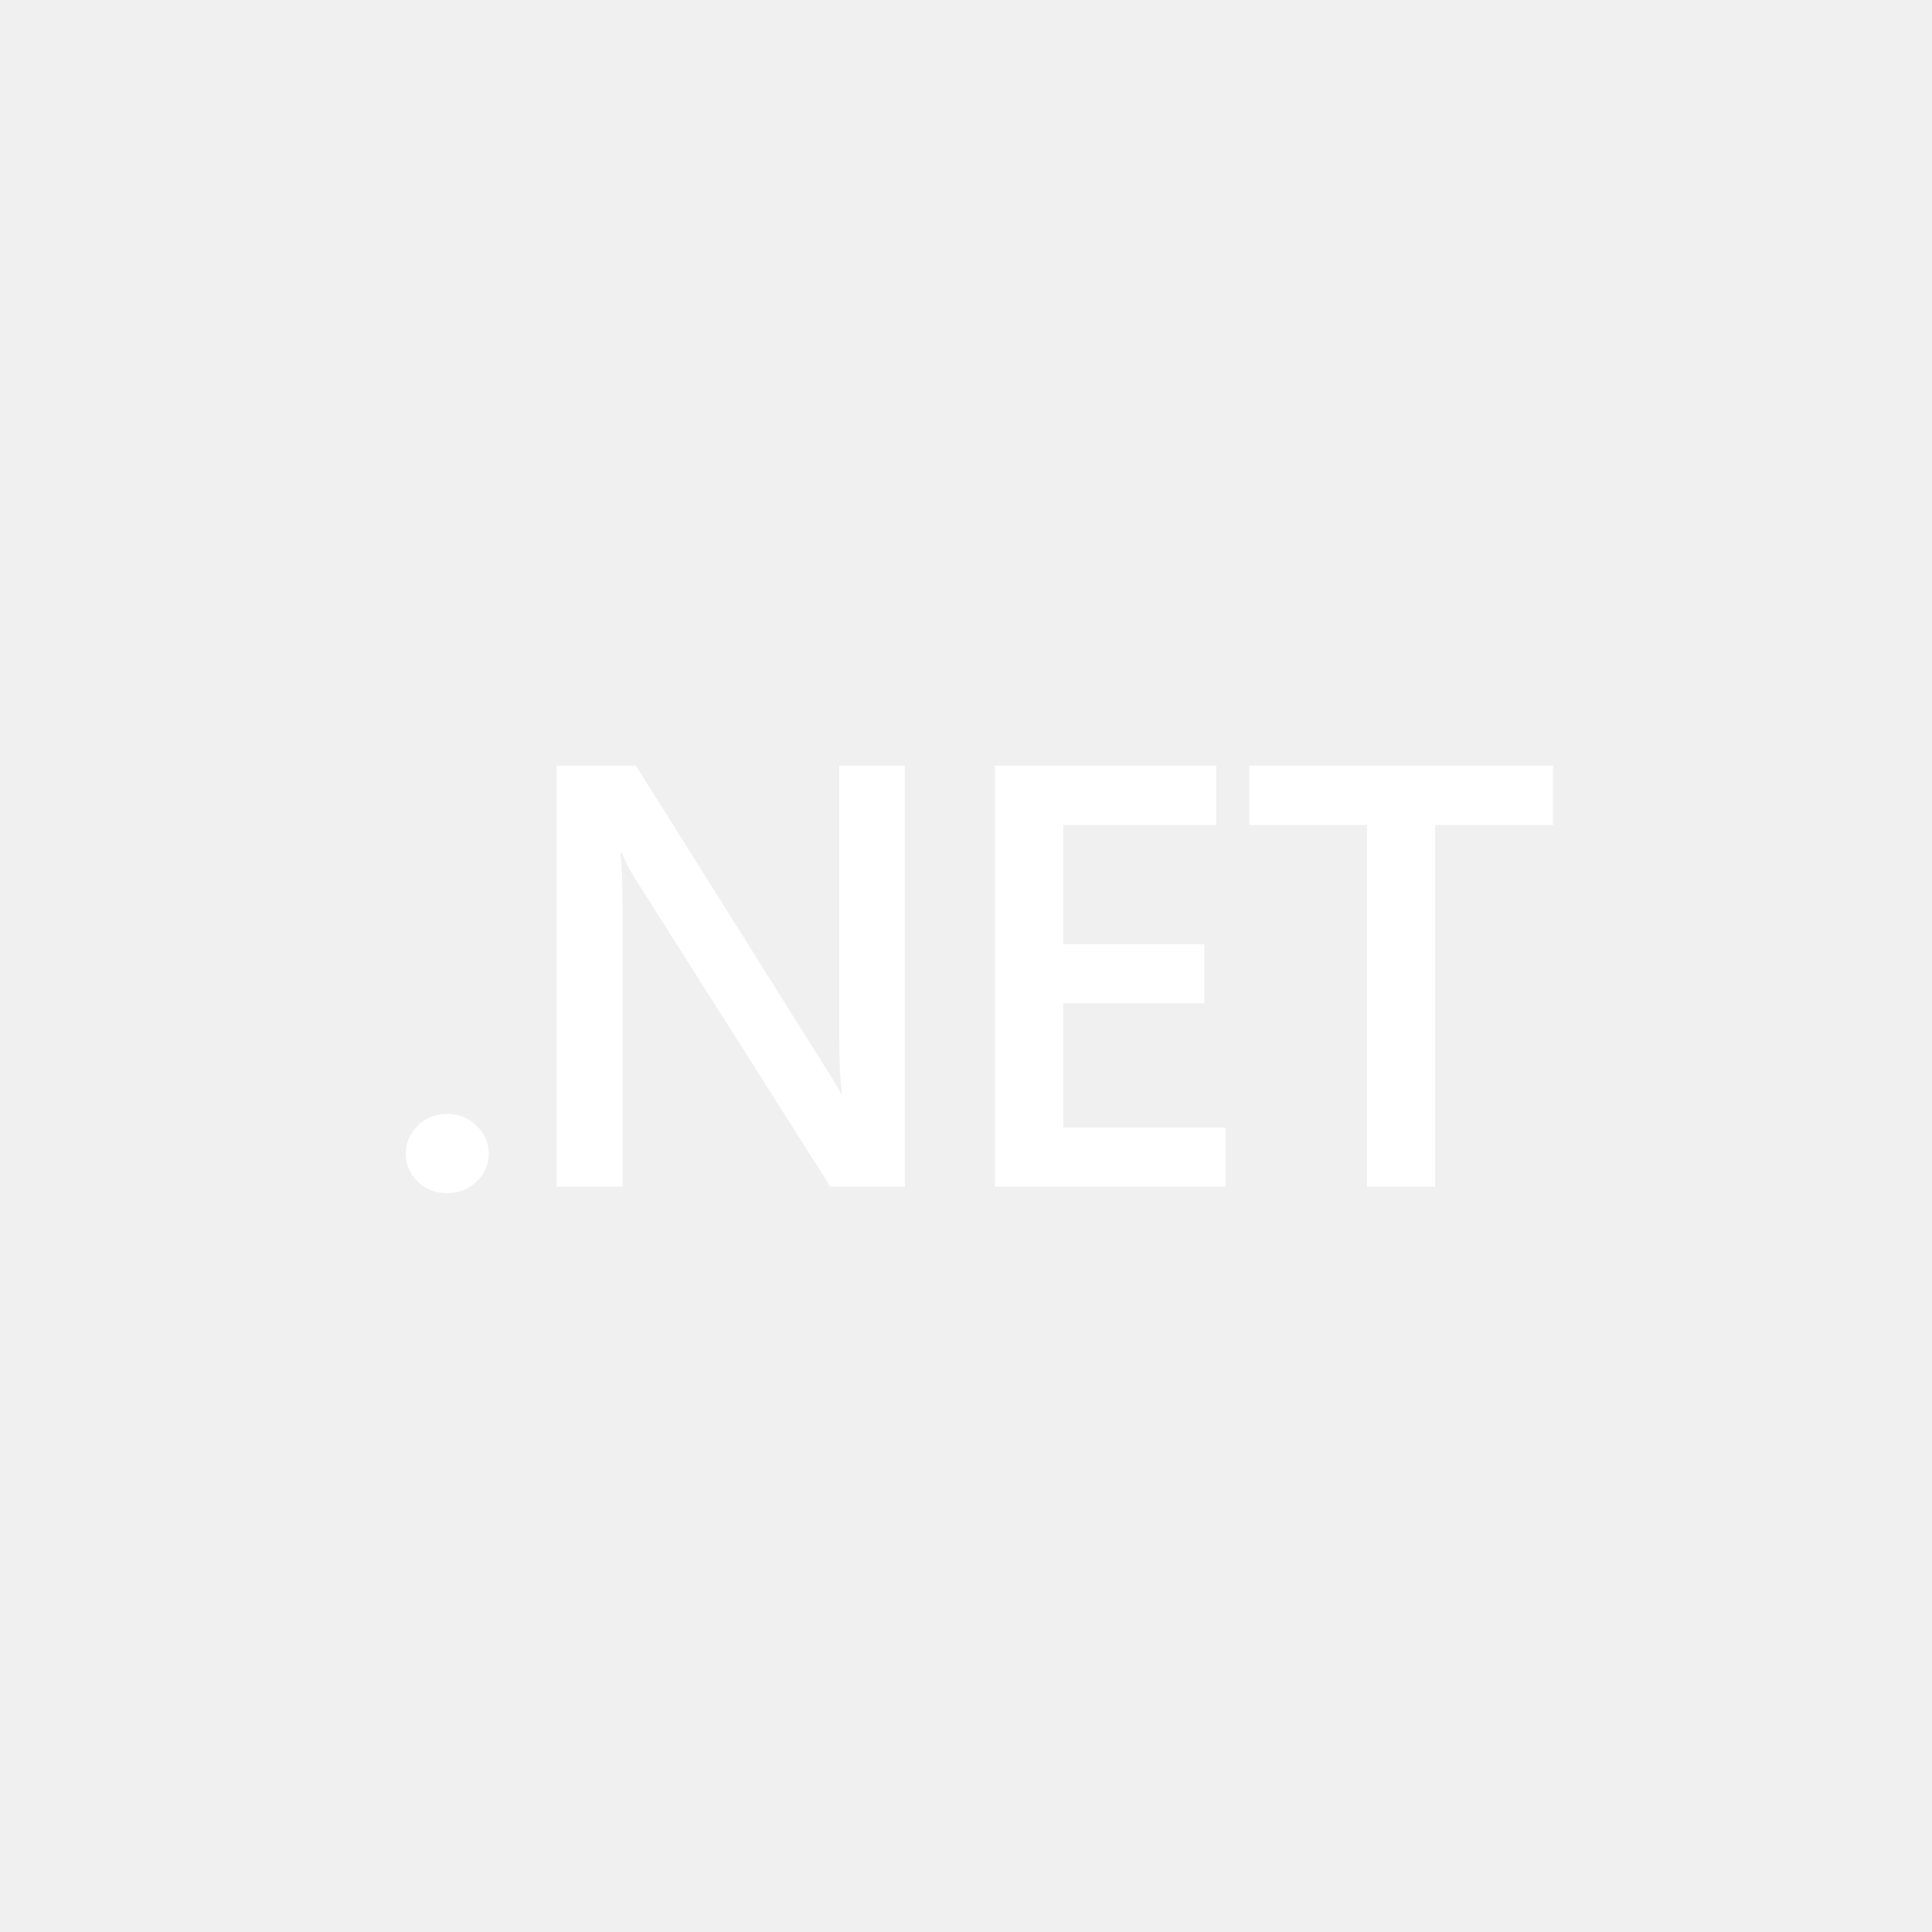
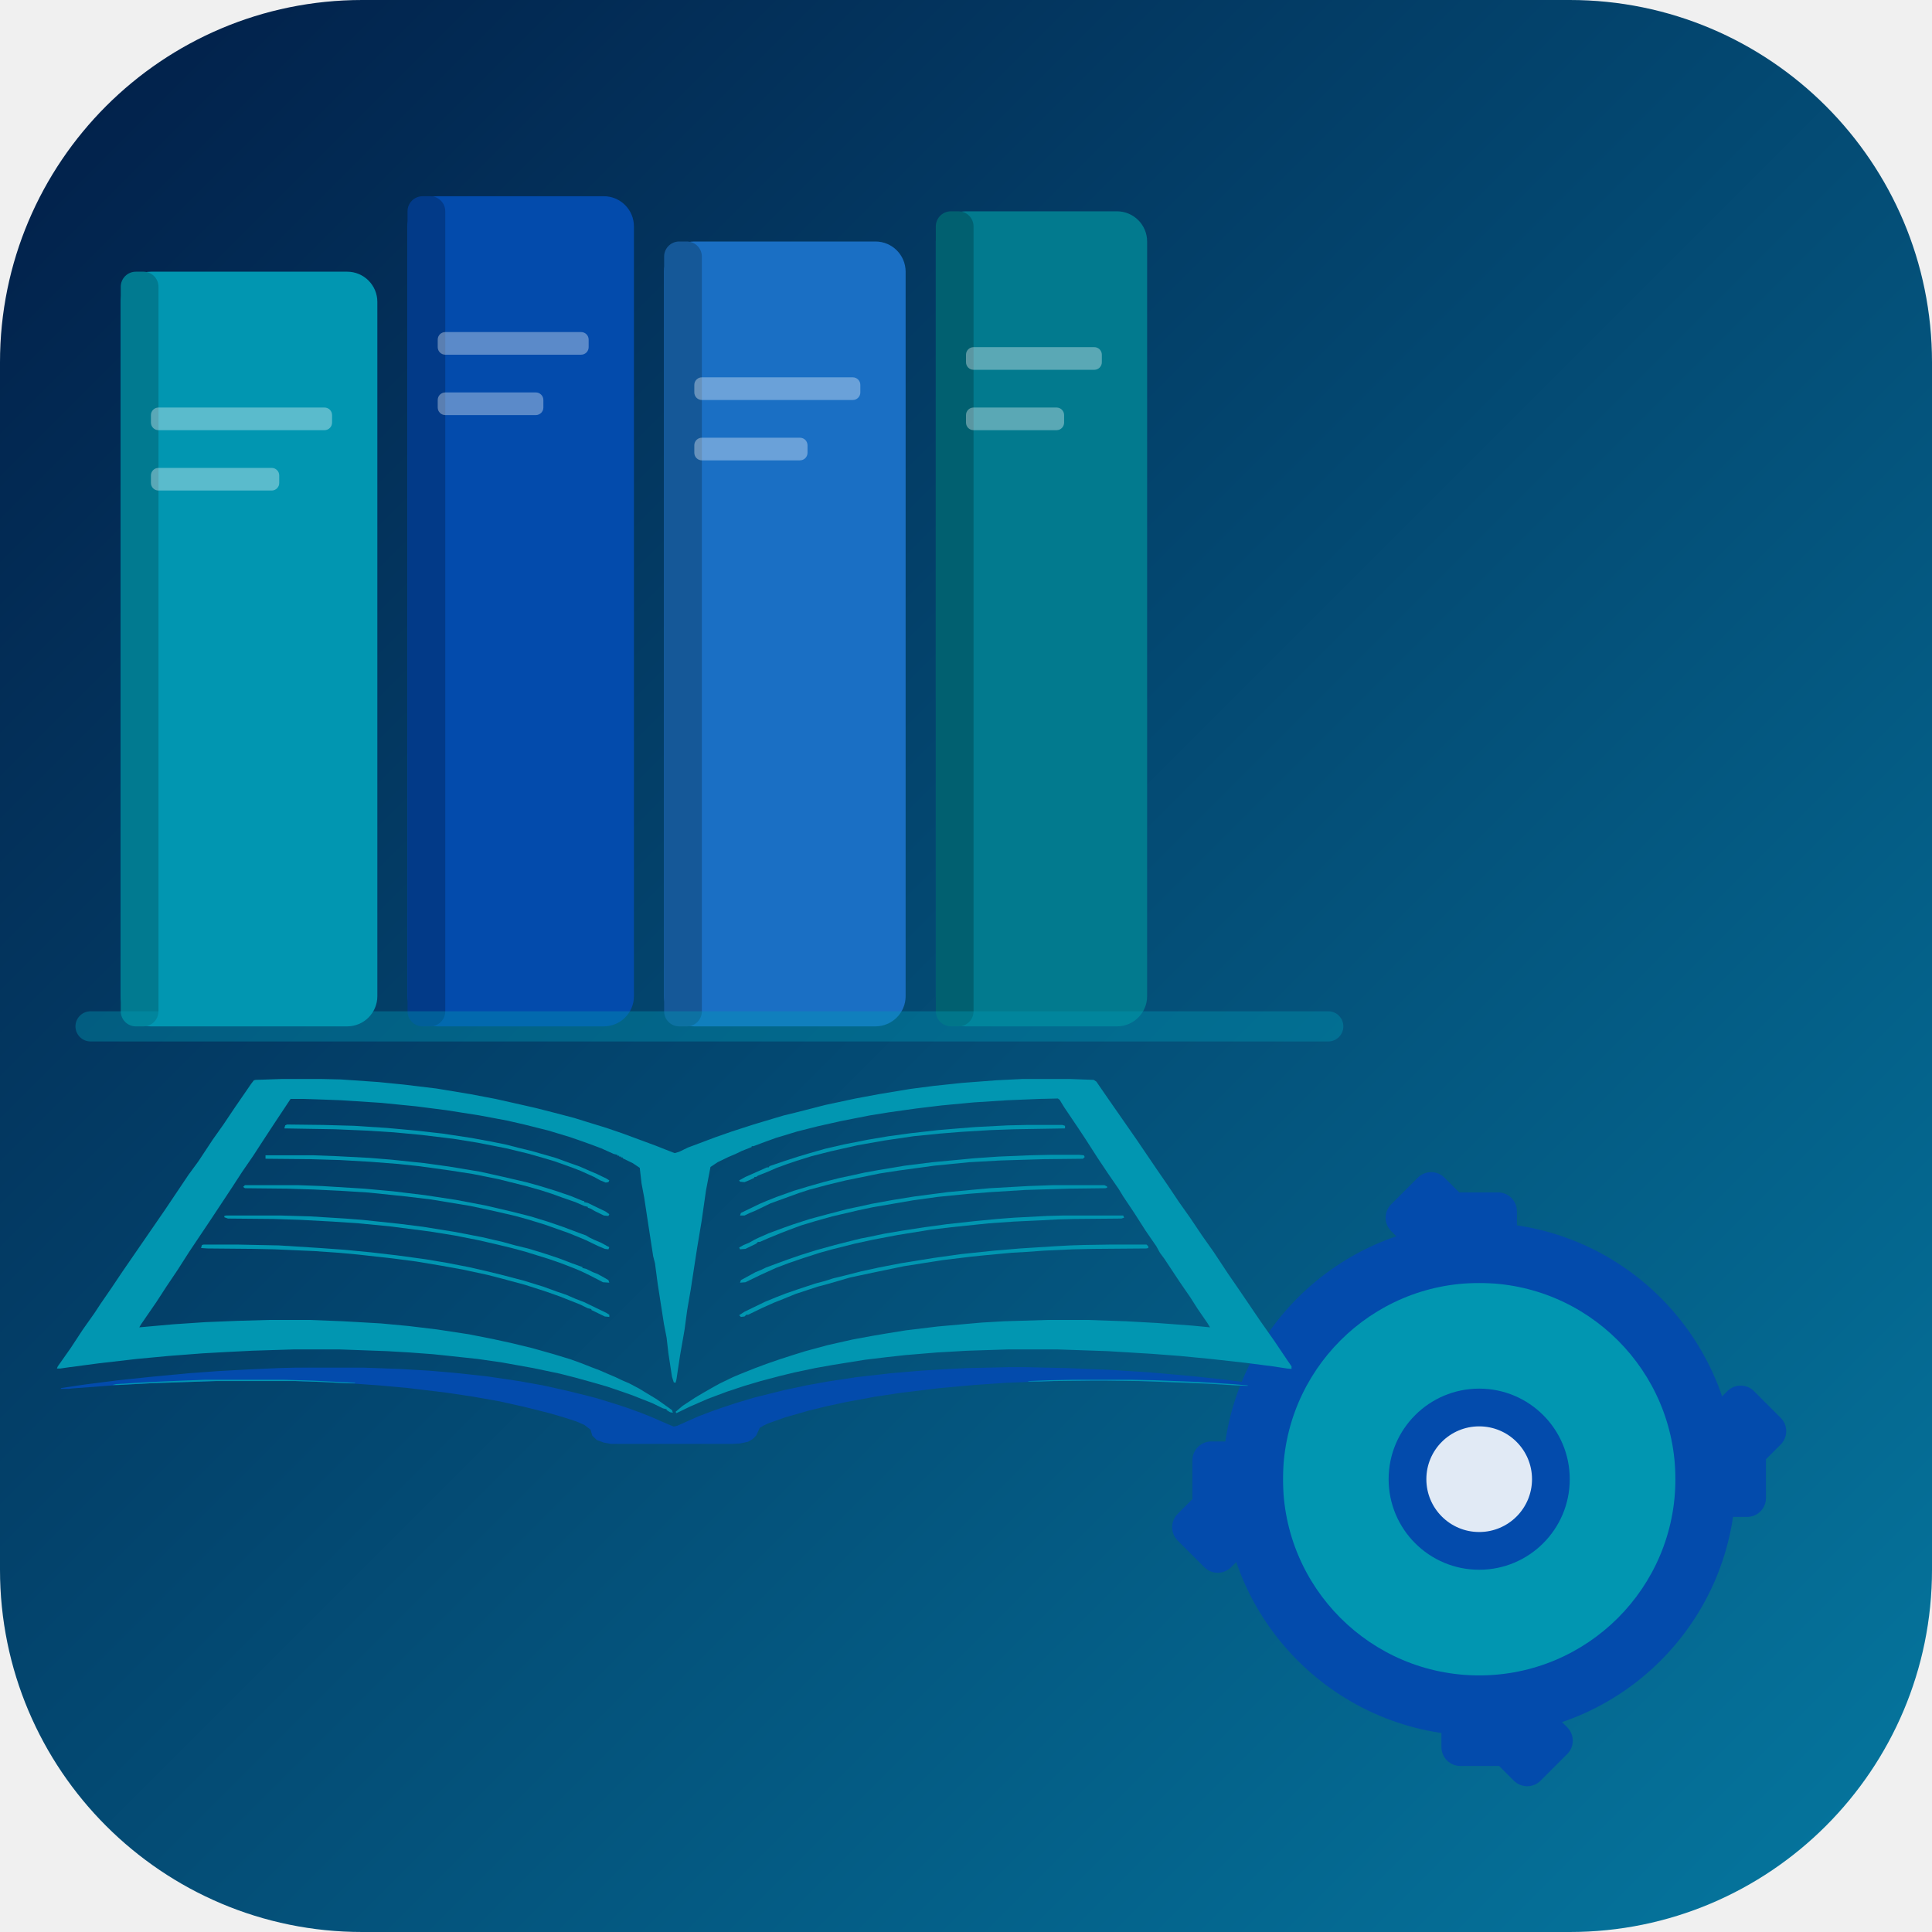
- <svg xmlns="http://www.w3.org/2000/svg" width="456" height="456" viewBox="0 0 456 456" version="1.1" xml:space="preserve" style="fill-rule:evenodd;clip-rule:evenodd;stroke-linejoin:round;stroke-miterlimit:2;">
-   <path d="m 105.5,281.609 c -2.703,0 -5.001,-0.9 -6.893,-2.702 -1.892,-1.848 -2.838,-4.042 -2.838,-6.582 0,-2.587 0.946,-4.804 2.838,-6.652 1.892,-1.848 4.19,-2.772 6.893,-2.772 2.748,0 5.068,0.924 6.96,2.772 1.937,1.848 2.906,4.064 2.906,6.652 0,2.54 -0.968,4.734 -2.906,6.582 -1.892,1.802 -4.212,2.702 -6.96,2.702 z" style="fill:#ffffff;fill-rule:nonzero;stroke-width:0.838" />
-   <path d="M 213.561,280.084 H 195.99 L 149.7,207.054 c -1.171,-1.848 -2.14,-3.765 -2.906,-5.751 h -0.406 c 0.361,2.125 0.541,6.675 0.541,13.65 v 65.132 h -15.543 v -99.36 h 18.719 l 44.737,71.298 c 1.892,2.957 3.109,4.989 3.649,6.098 h 0.27 c -0.45,-2.632 -0.676,-7.09 -0.676,-13.373 v -64.023 h 15.476 z" style="fill:#ffffff;fill-rule:nonzero;stroke-width:0.838" />
-   <path d="m 289.251,280.084 h -54.401 v -99.36 h 52.238 v 13.997 h -36.154 v 28.131 h 33.316 v 13.927 h -33.316 v 29.378 h 38.316 z" style="fill:#ffffff;fill-rule:nonzero;stroke-width:0.838" />
-   <path d="M 366.565,194.721 H 338.722 v 85.363 h -16.084 v -85.363 h -27.775 v -13.997 h 71.701 z" style="fill:#ffffff;fill-rule:nonzero;stroke-width:0.838" />
+ <svg xmlns="http://www.w3.org/2000/svg" width="256" height="256" viewBox="0 0 256 256" version="1.1" id="svg29">
+   <defs id="defs2">
+     <linearGradient id="bg" x1="0" y1="0" x2="1" y2="1">
+       <stop offset="0%" stop-color="#021d47" id="stop1" />
+       <stop offset="100%" stop-color="#0578a0" id="stop2" />
+     </linearGradient>
+   </defs>
+   <rect width="256" height="256" rx="48" fill="url(#bg)" id="rect2" />
+   <rect x="16" y="36" width="34" height="100" rx="4" fill="#0196b1" id="rect3" />
+   <rect x="16" y="36" width="5" height="100" rx="2" fill="#017a90" id="rect4" />
+   <rect x="20" y="54" width="24" height="3" rx="1" fill="white" opacity="0.35" id="rect5" />
+   <rect x="20" y="62" width="17" height="3" rx="1" fill="white" opacity="0.35" id="rect6" />
+   <rect x="54" y="26" width="30" height="110" rx="4" fill="#034bac" id="rect7" />
+   <rect x="54" y="26" width="5" height="110" rx="2" fill="#023a88" id="rect8" />
+   <rect x="58" y="44" width="20" height="3" rx="1" fill="white" opacity="0.35" id="rect9" />
+   <rect x="58" y="52" width="14" height="3" rx="1" fill="white" opacity="0.35" id="rect10" />
+   <rect x="88" y="32" width="32" height="104" rx="4" fill="#1a6fc4" id="rect11" />
+   <rect x="88" y="32" width="5" height="104" rx="2" fill="#155898" id="rect12" />
+   <rect x="92" y="50" width="22" height="3" rx="1" fill="white" opacity="0.35" id="rect13" />
+   <rect x="92" y="58" width="15" height="3" rx="1" fill="white" opacity="0.35" id="rect14" />
+   <rect x="124" y="28" width="28" height="108" rx="4" fill="#027a8e" id="rect15" />
+   <rect x="124" y="28" width="5" height="108" rx="2" fill="#016070" id="rect16" />
+   <rect x="128" y="46" width="18" height="3" rx="1" fill="white" opacity="0.35" id="rect17" />
+   <rect x="128" y="54" width="13" height="3" rx="1" fill="white" opacity="0.35" id="rect18" />
+   <rect x="10" y="134" width="168" height="4" rx="2" fill="#0196b1" opacity="0.40" id="rect19" />
+   <g transform="translate(196,196)" id="g29">
+     <circle r="34" fill="#034bac" id="circle20" />
+     <circle r="26" fill="#0196b1" id="circle21" />
+     <rect x="-5" y="-38" width="10" height="12" rx="2.5" fill="#034bac" id="rect21" />
+     <rect x="-5" y="26" width="10" height="12" rx="2.5" fill="#034bac" id="rect22" />
+     <rect x="26" y="-5" width="12" height="10" rx="2.5" fill="#034bac" id="rect23" />
+     <rect x="-38" y="-5" width="12" height="10" rx="2.5" fill="#034bac" id="rect24" />
+     <rect x="15" y="-34" width="10" height="12" rx="2.5" fill="#034bac" transform="rotate(45)" id="rect25" />
+     <rect x="15" y="-34" width="10" height="12" rx="2.5" fill="#034bac" transform="rotate(135)" id="rect26" />
+     <rect x="15" y="-34" width="10" height="12" rx="2.5" fill="#034bac" transform="rotate(225)" id="rect27" />
+     <rect x="15" y="-34" width="10" height="12" rx="2.5" fill="#034bac" transform="rotate(315)" id="rect28" />
+     <circle r="12" fill="#034bac" id="circle28" />
+     <circle r="7" fill="white" opacity="0.88" id="circle29" />
+   </g>
+   <g transform="matrix(0.1186329,0,0,0.05742607,6.354211,141.767)" id="g36">
+     <path transform="translate(261,21)" d="m 0,0 h 45 l 21,1 42,6 29,6 36,9 38,13 28,11 28,13 17,8 19,10 24,13 14,9 22,14 17,12 21,16 17,13 11,9 10,8 5,-3 10,-10 13,-10 18,-14 18,-13 24,-16 21,-13 13,-8 12,-6 19,-10 15,-8 34,-15 26,-10 35,-12 26,-7 32,-7 38,-6 29,-3 h 54 l 26,2 3,4 12,36 33,98 23,70 12,36 12,37 13,38 13,40 13,38 16,50 12,36 24,73 16,47 14,43 5,15 v 6 l -5,-1 -16,-5 -30,-8 -39,-9 -35,-7 -32,-5 -48,-6 -56,-4 h -56 l -45,3 -34,4 -35,6 -22,5 -24,6 -36,12 -19,7 -23,10 -16,8 -22,12 -18,11 -19,13 -13,10 -9,7 -20,18 -15,15 -1,-3 8,-14 14,-19 9,-11 11,-13 7,-8 15,-15 8,-7 17,-14 13,-10 14,-10 15,-10 14,-9 25,-14 28,-13 21,-8 17,-6 21,-7 36,-9 49,-9 25,-3 48,-3 h 46 l 42,3 35,4 39,6 20,4 -3,-10 -11,-33 -8,-26 -12,-36 -17,-53 -5,-14 -4,-15 -12,-36 -13,-42 -12,-37 -5,-17 -12,-36 -11,-34 -14,-45 -8,-25 -16,-49 -5,-17 -2,-3 -21,1 -35,3 -38,5 -36,7 -28,7 -31,9 -21,7 -32,13 -26,12 -23,12 -24,15 -12,9 -13,10 h -2 v 2 l -11,9 -7,7 -8,7 -12,12 -8,11 -5,54 -5,72 -5,62 -7,94 -4,48 -3,46 -5,59 -4,55 -1,8 -2,-1 -2,-13 -4,-54 -2,-36 -3,-32 -4,-53 -3,-40 -3,-47 -2,-16 -5,-67 -5,-68 -3,-33 -2,-36 -8,-11 -11,-11 v -2 h -2 v -2 h -2 v -2 h -2 v -2 l -4,-2 -14,-13 -9,-7 -12,-9 L 322,134 298,119 271,105 252,96 221,84 184,72 150,63 111,55 66,49 40,47 25,46 H 10 l -18,56 -13,41 -11,35 -12,36 -11,35 -24,75 -24,74 -13,42 -13,40 -11,35 -17,51 -2,7 38,-7 36,-5 36,-3 34,-2 h 47 l 37,3 42,5 31,6 32,8 35,11 27,11 20,9 24,12 24,14 19,12 12,9 11,9 9,7 10,9 8,7 7,7 8,7 11,12 20,25 13,19 4,6 1,6 -3,-1 -4,-5 v -2 l -4,-2 -12,-12 -22,-18 -11,-8 -17,-12 -15,-9 -21,-12 -17,-9 -30,-13 -35,-13 -27,-8 -36,-8 -14,-3 -26,-4 -25,-3 -53,-4 H 13 l -46,3 -29,3 -26,3 -38,6 -36,7 -42,10 -33,9 -10,3 h -4 l 1,-5 14,-41 14,-44 13,-38 7,-22 12,-36 12,-37 48,-144 26,-80 11,-31 16,-50 12,-35 13,-40 18,-54 3,-8 2,-1 z" fill="#0196b1" id="path23" />
+     <path transform="translate(1073,686)" d="m 0,0 h 19 l 46,2 48,4 45,6 49,9 31,7 36,9 37,11 1,3 -12,-1 -39,-7 -39,-5 -61,-5 -15,-1 -37,-1 H 93 l -43,1 -53,4 -35,5 -38,7 -44,11 -29,9 -34,13 -20,9 -20,10 -27,16 -19,14 -5,5 -4,5 -4,18 -4,8 -5,6 -9,4 -9,1 h -135 l -8,-3 -8,-6 -5,-10 -2,-14 -7,-11 -9,-8 -15,-10 -15,-9 -27,-14 -28,-13 -30,-11 -29,-9 -44,-11 -32,-6 -27,-4 -38,-4 -28,-2 h -90 l -72,5 -43,5 -45,7 -4,1 h -9 l 1,-2 26,-8 38,-10 37,-8 41,-8 33,-5 35,-4 33,-3 19,-1 h 75 l 41,3 33,4 28,5 36,8 36,11 27,10 24,11 16,8 19,10 19,12 15,10 16,12 11,9 20,18 6,5 4,-2 13,-12 11,-10 14,-11 11,-8 16,-11 21,-13 33,-17 25,-11 24,-9 32,-10 38,-9 34,-6 31,-4 21,-2 z" fill="#034bac" id="path24" />
+     <path transform="translate(1188,403)" d="m 0,0 h 39 l 2,4 v 4 l -2,1 -59,1 -23,1 -32,3 -20,3 -17,2 -31,6 -14,3 -32,8 -43,14 -35,15 -25,11 -25,15 -11,6 -25,17 -13,11 -11,9 -13,12 -16,16 h -2 l -2,4 -4,1 -2,-4 6,-8 23,-23 13,-11 10,-8 14,-10 19,-13 11,-6 9,-6 12,-6 19,-10 20,-9 25,-10 36,-12 31,-9 37,-8 29,-5 38,-5 18,-2 15,-1 z" fill="#0196b1" id="path25" />
+     <path transform="translate(174,403)" d="m 0,0 h 37 l 47,2 46,6 27,4 30,6 29,7 32,9 23,8 25,10 19,9 16,8 26,14 22,14 16,12 10,7 10,9 10,8 25,25 3,4 v 5 l -5,-1 -15,-15 v -2 l -4,-2 -9,-9 L 398,120 383,109 359,93 332,78 317,70 290,58 266,49 237,39 211,32 172,23 151,19 123,15 79,11 56,10 4,9 -3,8 -2,1 Z" fill="#0196b1" id="path26" />
+     <path transform="translate(199,336)" d="m 0,0 h 61 l 33,2 39,5 19,3 41,9 27,7 36,12 30,12 23,11 14,8 14,7 16,10 9,6 10,7 14,11 12,9 v 2 l 4,2 8,8 5,4 7,8 5,6 1,6 -7,-1 -14,-15 -10,-10 -8,-7 L 374,110 360,100 335,84 319,75 303,67 282,57 255,46 228,37 183,25 148,18 119,14 83,10 53,8 2,7 -2,4 V 1 Z" fill="#0196b1" id="path27" />
+     <path transform="translate(1134,336)" d="m 0,0 h 67 l 1,5 -3,2 -53,1 -18,1 -18,2 -31,3 -28,4 -42,9 -24,6 -36,12 -28,11 -20,9 -25,13 -14,8 -18,12 -17,12 -14,11 -17,16 -17,17 -6,1 1,-6 9,-10 7,-8 7,-6 5,-5 13,-10 12,-9 14,-10 17,-11 21,-12 21,-11 8,-4 10,-4 16,-7 20,-7 25,-8 25,-7 31,-7 25,-5 19,-3 37,-4 z" fill="#0196b1" id="path28" />
+     <path transform="translate(1122,266)" d="m 0,0 h 58 l 3,3 v 3 l -2,1 -40,1 -49,3 -39,5 -25,4 -34,7 -28,8 -45,16 -16,7 -29,14 -19,11 -16,10 -13,10 -10,8 -13,11 -10,9 h -2 l -2,4 -12,12 -6,1 -1,-4 5,-6 6,-5 6,-7 5,-5 11,-10 17,-13 11,-8 18,-12 18,-10 24,-13 14,-6 13,-6 24,-9 24,-8 37,-10 31,-6 16,-3 43,-5 z" fill="#0196b1" id="path29" />
+     <path transform="translate(220,266)" d="m 0,0 h 60 l 26,2 47,6 32,6 36,9 35,11 33,13 29,14 21,11 19,12 17,12 18,14 8,6 4,5 5,5 8,7 7,8 2,2 -1,5 -4,-1 -8,-7 -13,-13 -8,-7 -12,-10 -11,-8 L 335,91 316,79 302,71 279,60 252,48 208,33 180,26 138,17 107,13 77,10 47,8 0,7 -2,4 Z" fill="#0196b1" id="path30" />
+     <path transform="translate(1119,196)" d="m 0,0 h 33 l 5,1 1,4 -2,4 -44,1 -48,3 -35,4 -39,8 -39,11 -22,7 -38,16 -20,10 -20,11 -12,8 -32,24 -17,17 -6,5 -6,6 h -5 l 1,-6 21,-21 8,-7 11,-9 19,-14 16,-10 17,-10 17,-9 18,-8 11,-5 16,-6 29,-10 31,-8 31,-6 15,-3 28,-4 35,-3 z" fill="#0196b1" id="path31" />
+     <path transform="translate(243,197)" d="m 0,0 h 53 l 26,2 37,4 24,4 37,8 28,8 35,12 26,12 25,12 14,8 19,12 17,12 13,11 2,1 v 2 l 4,2 20,20 4,6 -1,4 -5,-1 -10,-10 -5,-6 -3,-2 v -2 l -4,-2 -10,-9 L 332,98 320,89 308,81 291,71 260,55 231,43 206,35 171,25 148,20 117,15 83,11 50,9 0,8 Z" fill="#0196b1" id="path32" />
+     <path transform="translate(1094,127)" d="m 0,0 h 39 l 3,2 v 6 l -57,2 -27,2 -32,4 -24,4 -29,6 -33,10 -30,11 -30,14 -21,11 -17,11 -10,7 -12,9 -10,9 -11,9 -2,3 h -2 v 2 l -5,5 -6,5 -5,-1 -1,-3 7,-8 24,-22 h 2 l 1,-3 17,-12 15,-10 13,-8 17,-10 21,-10 27,-11 23,-8 25,-7 30,-7 17,-3 24,-4 37,-4 z" fill="#0196b1" id="path33" />
+     <path transform="translate(267,126)" d="m 0,0 40,1 35,2 37,5 32,6 30,7 32,10 21,8 17,7 15,8 14,7 27,16 16,12 11,8 11,10 8,7 11,11 3,4 -1,4 -3,1 -6,-5 -7,-8 L 328,107 318,99 299,85 286,77 269,67 245,55 213,42 186,33 150,24 119,18 88,14 54,11 -3,9 -2,2 Z" fill="#0196b1" id="path34" />
+     <path transform="translate(175,715)" d="m 0,0 h 89 l 32,2 39,4 8,1 V 8 H 158 L 130,5 102,3 H 12 l -72,5 -37,4 h -6 l 4,-2 31,-4 20,-2 23,-2 z" fill="#0196b1" id="path35" />
+     <path transform="translate(1144,715)" d="m 0,0 h 67 l 24,1 50,4 38,5 17,3 v 1 L 183,13 151,9 90,4 75,3 38,2 H 22 L -21,3 -35,4 H -49 V 3 l 25,-2 z" fill="#0196b1" id="path36" />
+   </g>
</svg>
